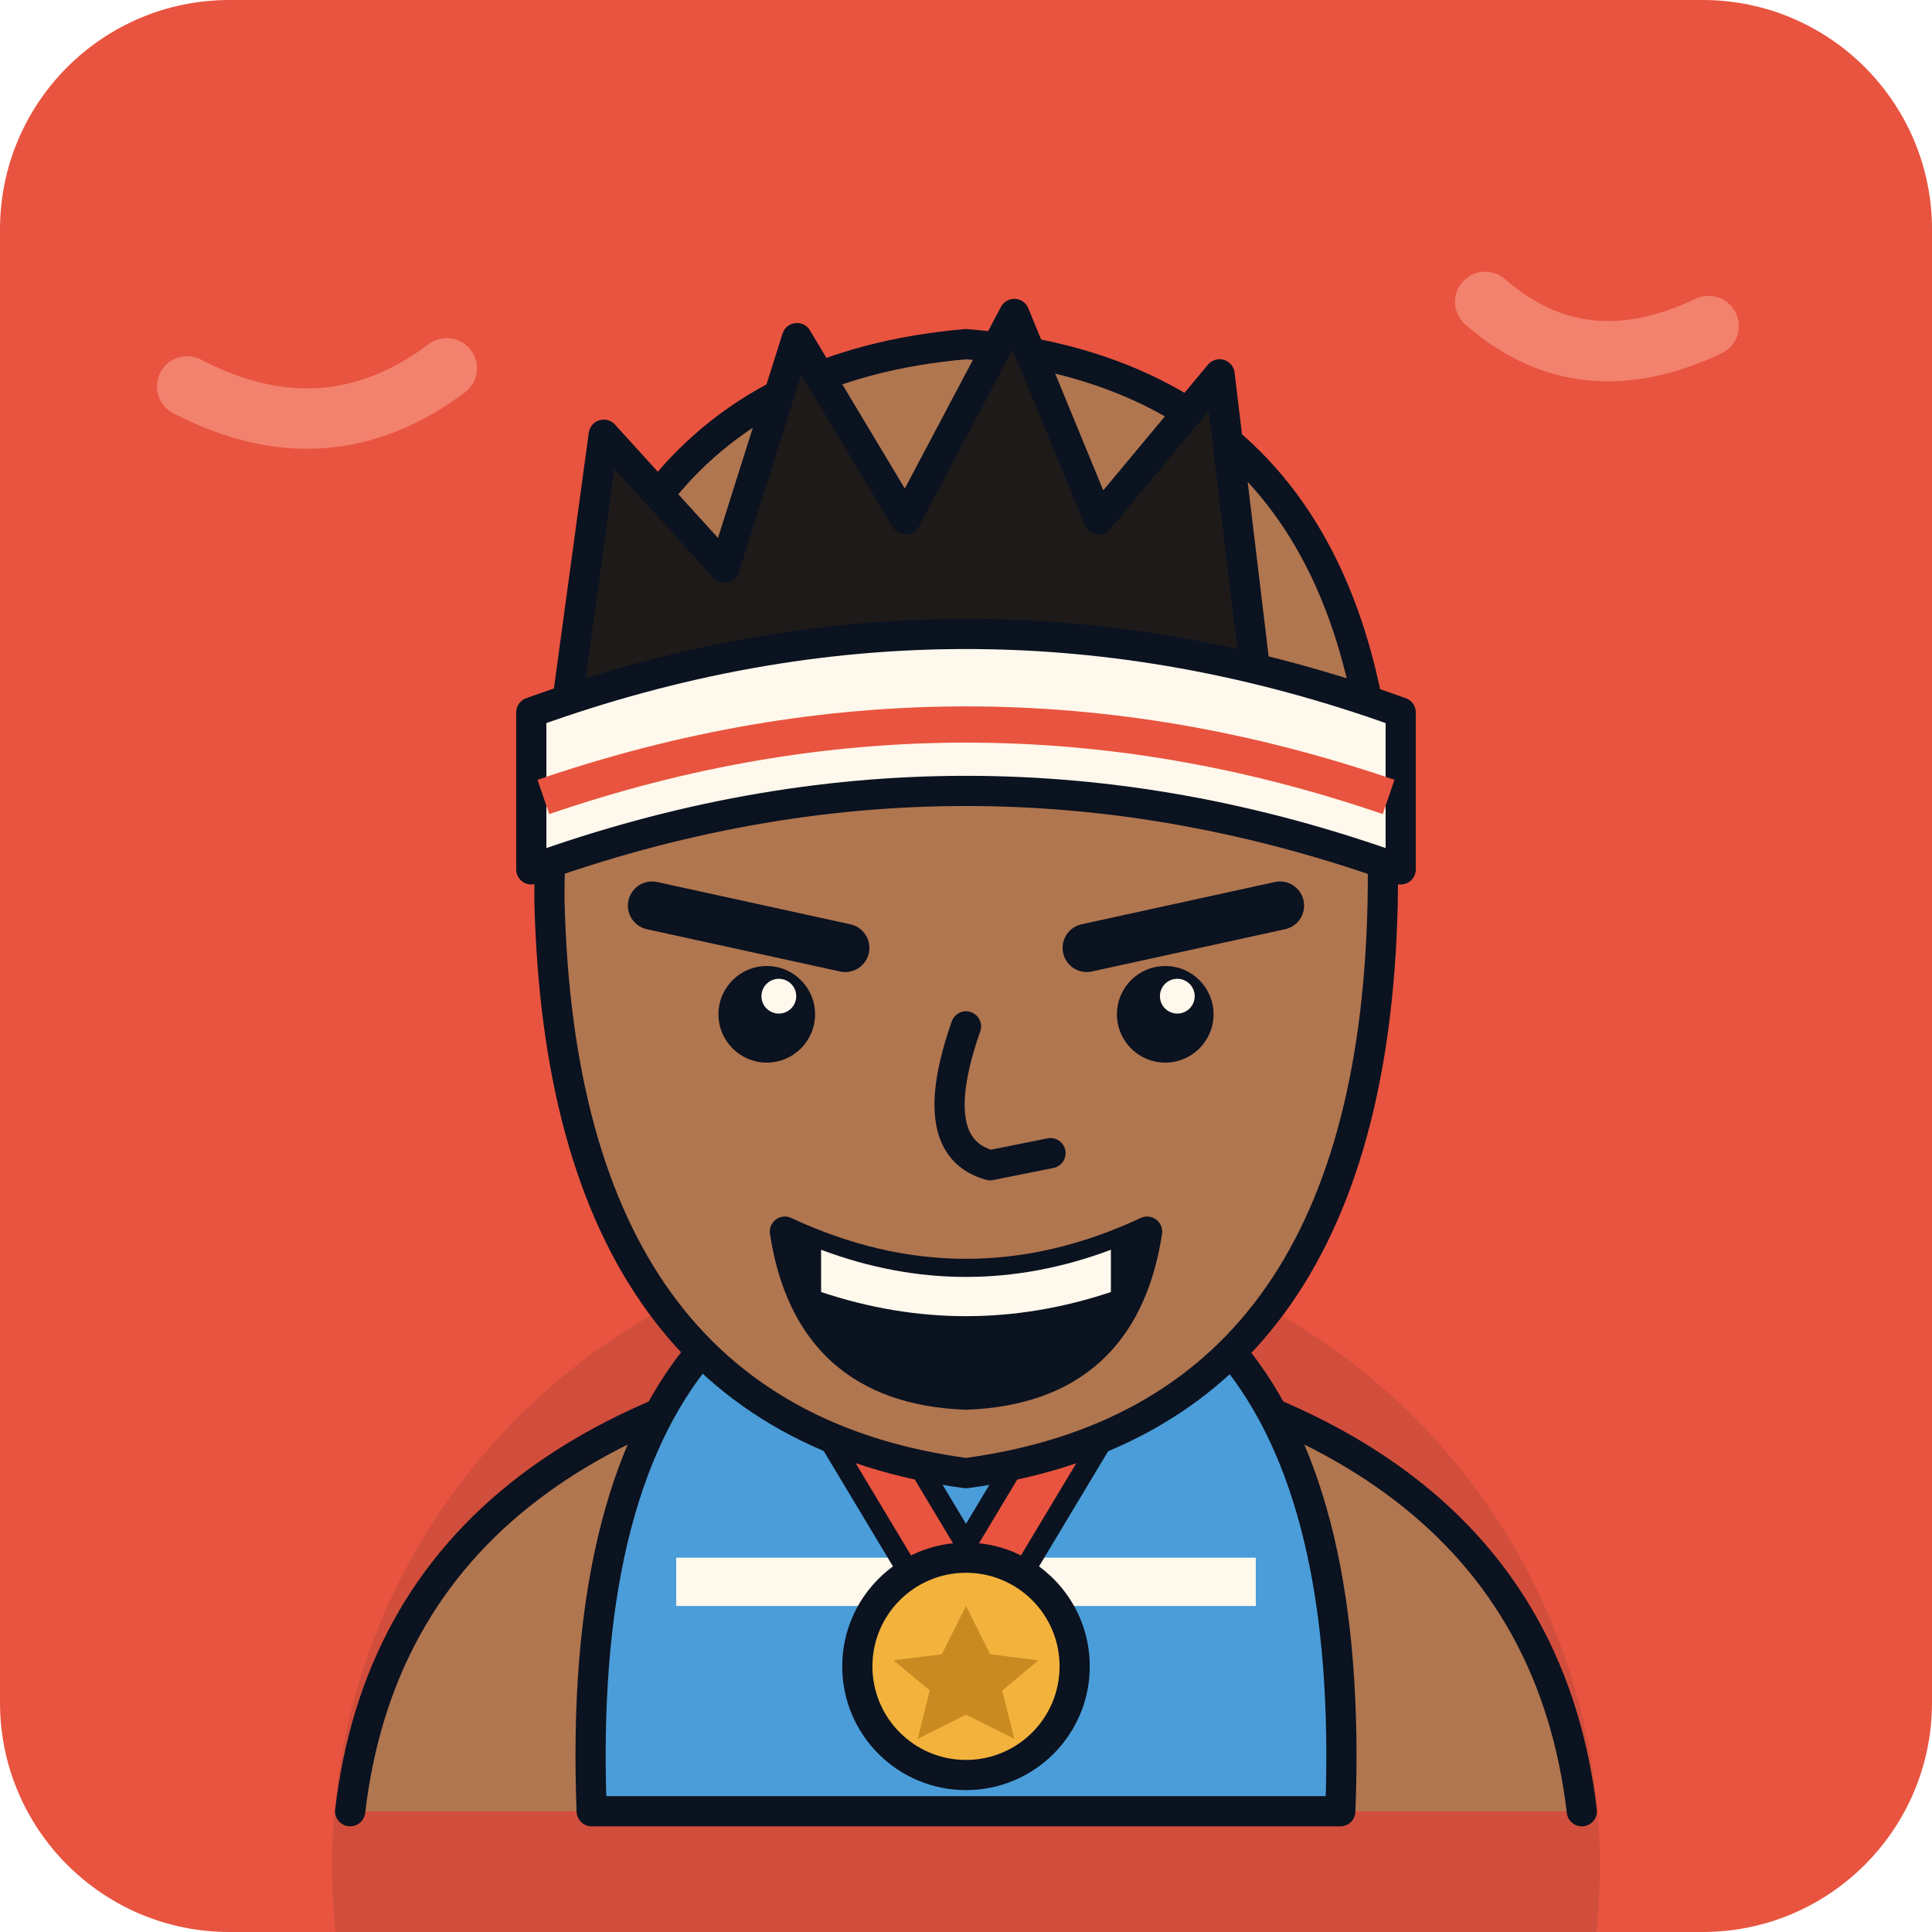
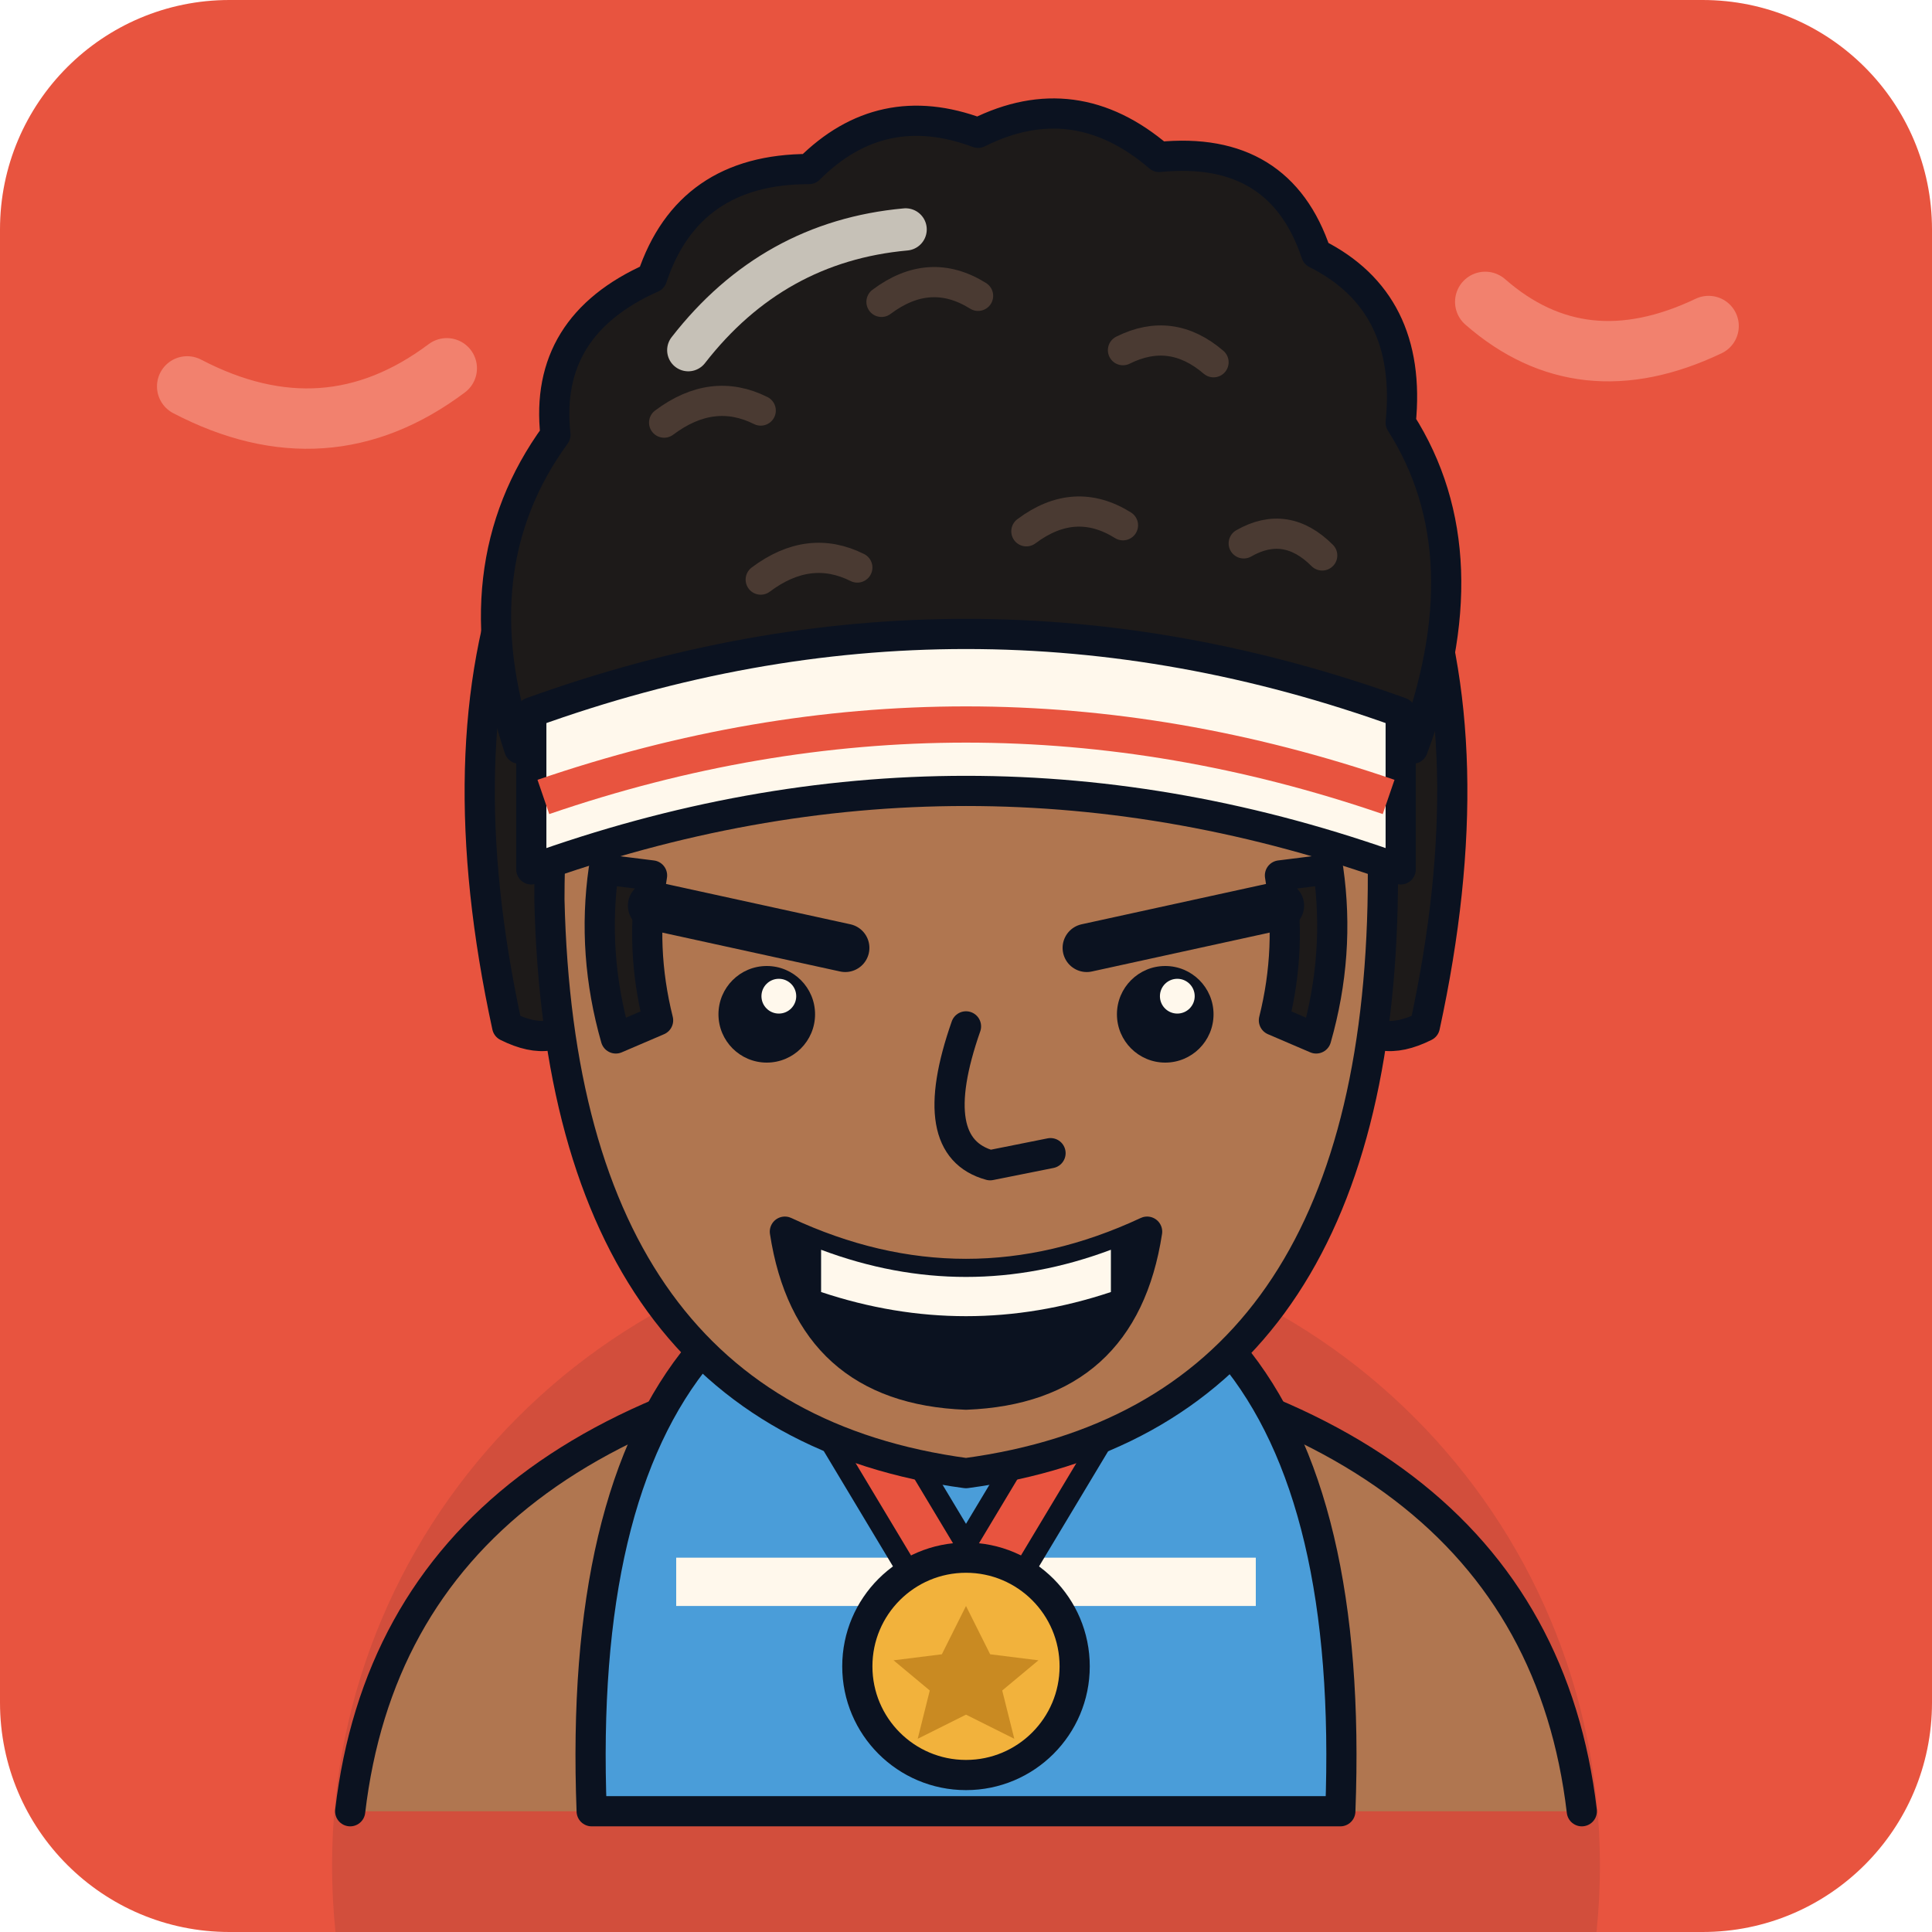
<svg xmlns="http://www.w3.org/2000/svg" width="320" height="320" viewBox="0 0 320 320" role="img" aria-label="Madalyalı sporcu avatarı">
  <rect width="320" height="320" rx="38" fill="#e8543f" />
  <circle cx="160" cy="309" r="105" fill="#0b1220" opacity=".1" />
  <path d="M31 64q23 12 43-3M246 50q16 14 37 4" fill="none" stroke="#ffb7a6" stroke-width="10" stroke-linecap="round" opacity=".45" />
  <path d="M58 300q8-68 102-78 94 10 102 78" fill="#b07650" stroke="#0b1220" stroke-width="5" stroke-linecap="round" stroke-linejoin="round" />
  <path d="M98 300q-2-52 18-76 44 22 88 0 20 24 18 76Z" fill="#4a9dd9" stroke="#0b1220" stroke-width="5" stroke-linecap="round" stroke-linejoin="round" />
  <path d="M112 262h96" fill="none" stroke="#fff8ec" stroke-width="8" />
  <path d="M136 226l24 40 24-40" fill="none" stroke="#0b1220" stroke-width="14" stroke-linejoin="round" />
  <path d="M136 226l24 40 24-40" fill="none" stroke="#e8543f" stroke-width="7" stroke-linejoin="round" />
  <circle cx="160" cy="276" r="18" fill="#f2b23c" stroke="#0b1220" stroke-width="5" stroke-linecap="round" stroke-linejoin="round" />
  <path d="m160 266 4 8 8 1-6 5 2 8-8-4-8 4 2-8-6-5 8-1Z" fill="#c98a22" />
+   <path d="M84 170q-10-46 2-78 30-10 74-10 44 0 74 10 12 32 2 78-8 4-12-2l-4-26H100l-4 26q-4 6-12 2Z" fill="#1d1a19" stroke="#0b1220" stroke-width="5" stroke-linecap="round" stroke-linejoin="round" />
  <path d="M91 149q0-86 69-92 71 6 69 93-2 85-69 94-67-9-69-95Z" fill="#b07650" stroke="#0b1220" stroke-width="5" stroke-linecap="round" stroke-linejoin="round" />
-   <path d="M94 116l6-44 20 22 12-38 18 30 18-34 14 34 20-24 6 50Z" fill="#1d1a19" stroke="#0b1220" stroke-width="5" stroke-linecap="round" stroke-linejoin="round" />
+   <path d="M100 144q-2 14 2 28l7-3q-3-12-1-24ZM220 144q2 14-2 28l-7-3q3-12 1-24Z" fill="#1d1a19" stroke="#0b1220" stroke-width="5" stroke-linecap="round" stroke-linejoin="round" />
+   <path d="M86 124q-10-30 6-52-2-18 16-26 6-18 26-18 12-12 28-6 16-8 30 4 20-2 26 16 16 8 14 28 14 22 2 54-74-24-148 0Z" fill="#1d1a19" stroke="#0b1220" stroke-width="5" stroke-linecap="round" stroke-linejoin="round" />
+   <path d="M110 70q8-6 16-2M146 50q8-6 16-1M186 58q8-4 15 2M126 96q8-6 16-2M170 88q8-6 16-1M206 90q7-4 13 2" fill="none" stroke="#4a3a32" stroke-width="5" stroke-linecap="round" />
+   <path d="M114 58q14-18 36-20" fill="none" stroke="#fff8ec" stroke-width="7" stroke-linecap="round" opacity=".75" />
  <path d="M88 118q72-26 144 0v26q-72-26-144 0Z" fill="#fff8ec" stroke="#0b1220" stroke-width="5" stroke-linecap="round" stroke-linejoin="round" />
  <path d="M90 132q70-24 140 0" fill="none" stroke="#e8543f" stroke-width="6" />
  <path d="M108 150l32 7M212 150l-32 7" fill="none" stroke="#0b1220" stroke-width="8" stroke-linecap="round" />
  <circle cx="127" cy="168" r="8" fill="#0b1220" />
  <circle cx="129" cy="165" r="2.88" fill="#fff8ec" />
  <circle cx="193" cy="168" r="8" fill="#0b1220" />
  <circle cx="195" cy="165" r="2.88" fill="#fff8ec" />
  <path d="M160 170q-7 20 4 23l10-2" fill="none" stroke="#0b1220" stroke-width="5" stroke-linecap="round" stroke-linejoin="round" />
  <path d="M130 204q30 14 60 0-4 26-30 27-26-1-30-27Z" fill="#0b1220" stroke="#0b1220" stroke-width="5" stroke-linecap="round" stroke-linejoin="round" />
  <path d="M136 207q24 9 48 0v7q-24 8-48 0Z" fill="#fff8ec" />
</svg>
